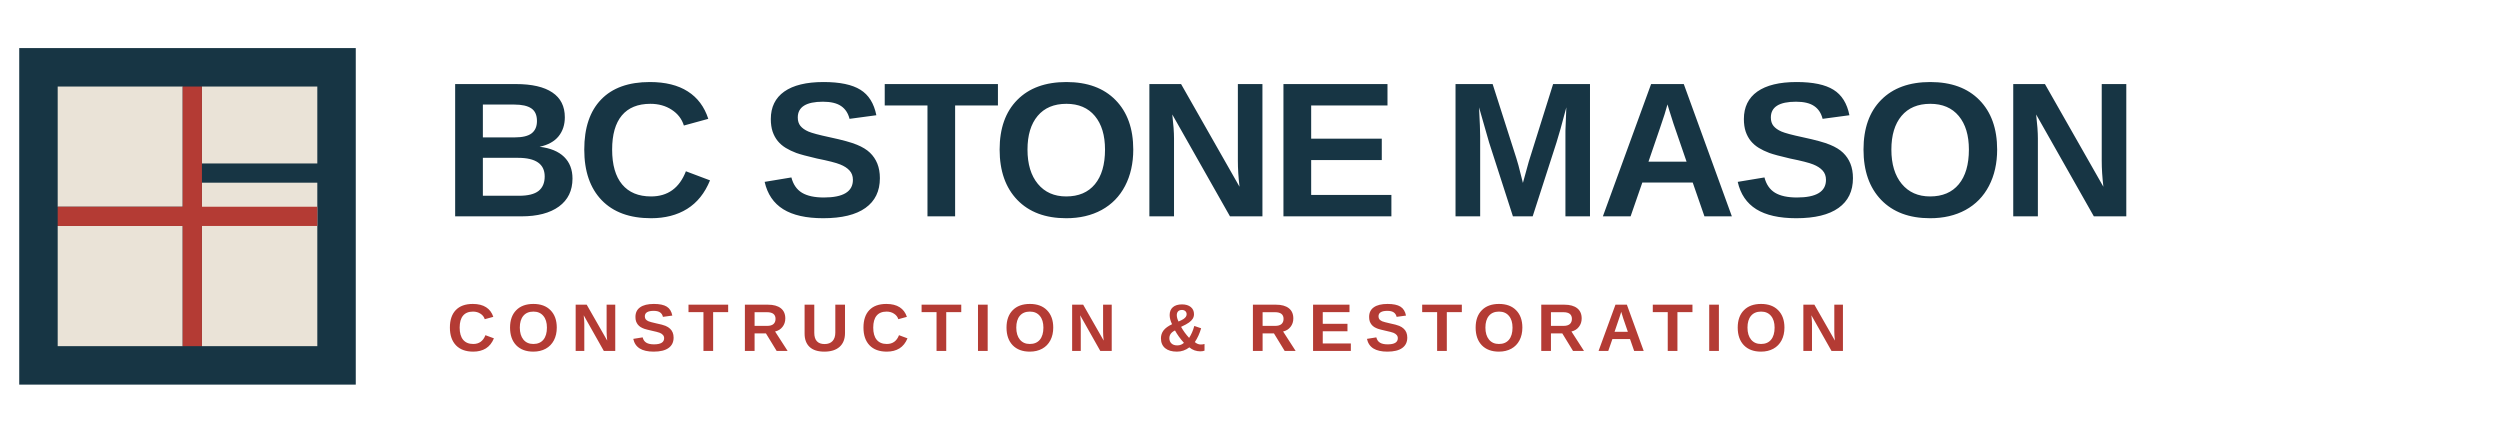
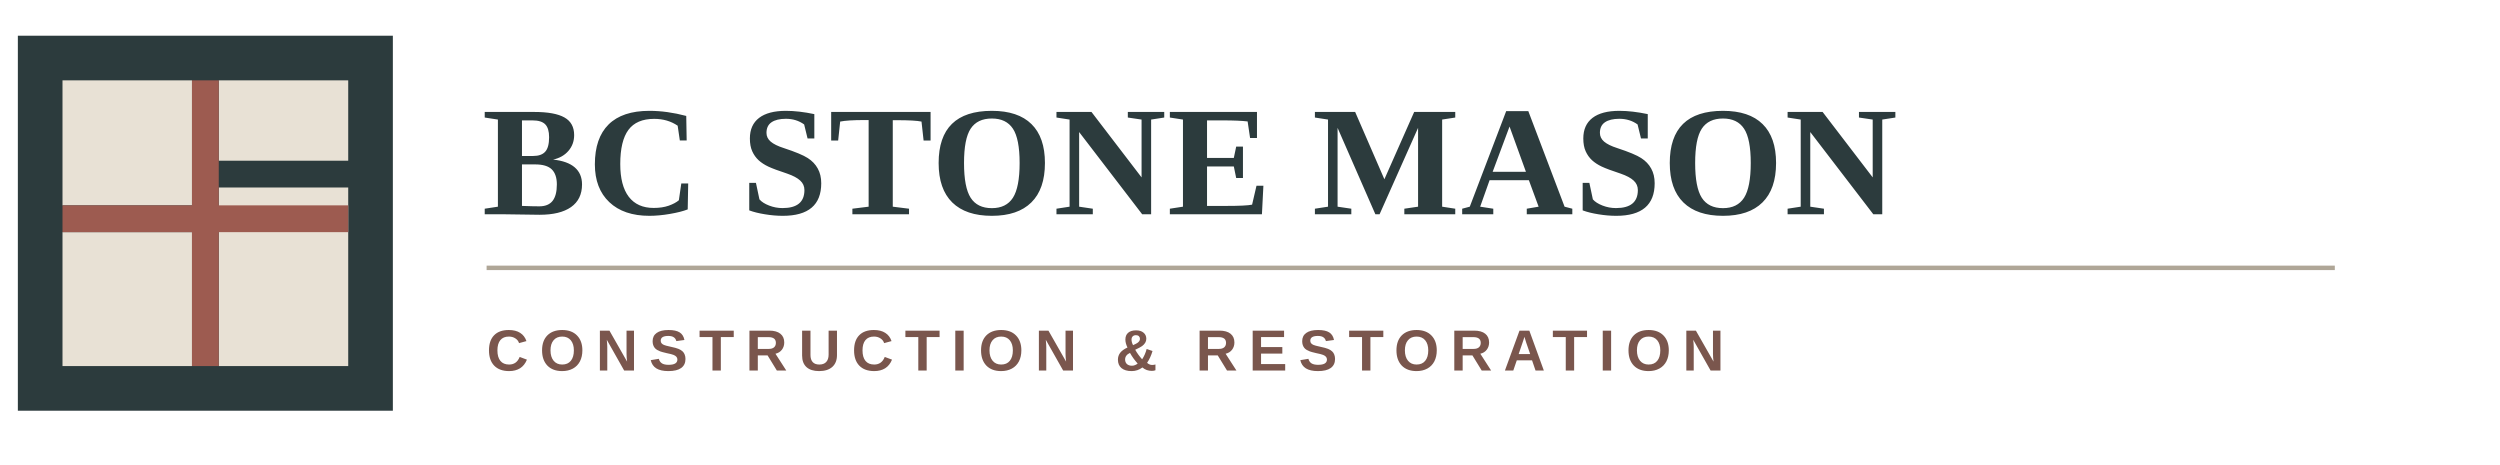
- <svg xmlns="http://www.w3.org/2000/svg" viewBox="0 0 520 92" role="img" aria-labelledby="title desc">
-   <g transform="translate(4 10)">
-     <path d="M0 0h70v70H0z" fill="#173544" />
-     <path d="M8 8h26v25H8zm30 0h24v16H38zm0 20h24v34H38zM8 37h26v25H8z" fill="#EAE3D7" />
-     <path d="M34 8h4v54h-4zM8 33h54v4H8z" fill="#B43B34" />
+ <svg xmlns="http://www.w3.org/2000/svg" viewBox="0 0 560 104" role="img" aria-labelledby="title desc">
+   <g transform="translate(4 8)">
+     <rect width="84" height="84" fill="#2C3B3D" />
+     <path d="M10 10h29v28H10zm35 0h29v18H45zm0 24h29v40H45zM10 44h29v30H10z" fill="#E8E1D5" />
+     <path d="M39 10h6v64h-6zM10 38h64v6H10z" fill="#9D5B50" />
  </g>
-   <g transform="translate(92 7)">
-     <text x="0" y="38" fill="#173544" font-family="Arial, Helvetica, sans-serif" font-size="40" font-weight="900" letter-spacing="-1">BC STONE MASON</text>
-     <text x="1" y="66" fill="#B43B34" font-family="Arial, Helvetica, sans-serif" font-size="14" font-weight="800" letter-spacing="2.4">CONSTRUCTION &amp; RESTORATION</text>
+   <g transform="translate(108 13)">
+     <text x="0" y="35" fill="#2C3B3D" font-family="Georgia, 'Times New Roman', serif" font-size="35" font-weight="700" letter-spacing=".2">BC STONE MASON</text>
+     <path d="M1 47h414" stroke="#AFA697" stroke-width="1" />
+     <text x="1" y="70" fill="#7A564D" font-family="Arial, Helvetica, sans-serif" font-size="13" font-weight="700" letter-spacing="2.5">CONSTRUCTION &amp; RESTORATION</text>
  </g>
</svg>
